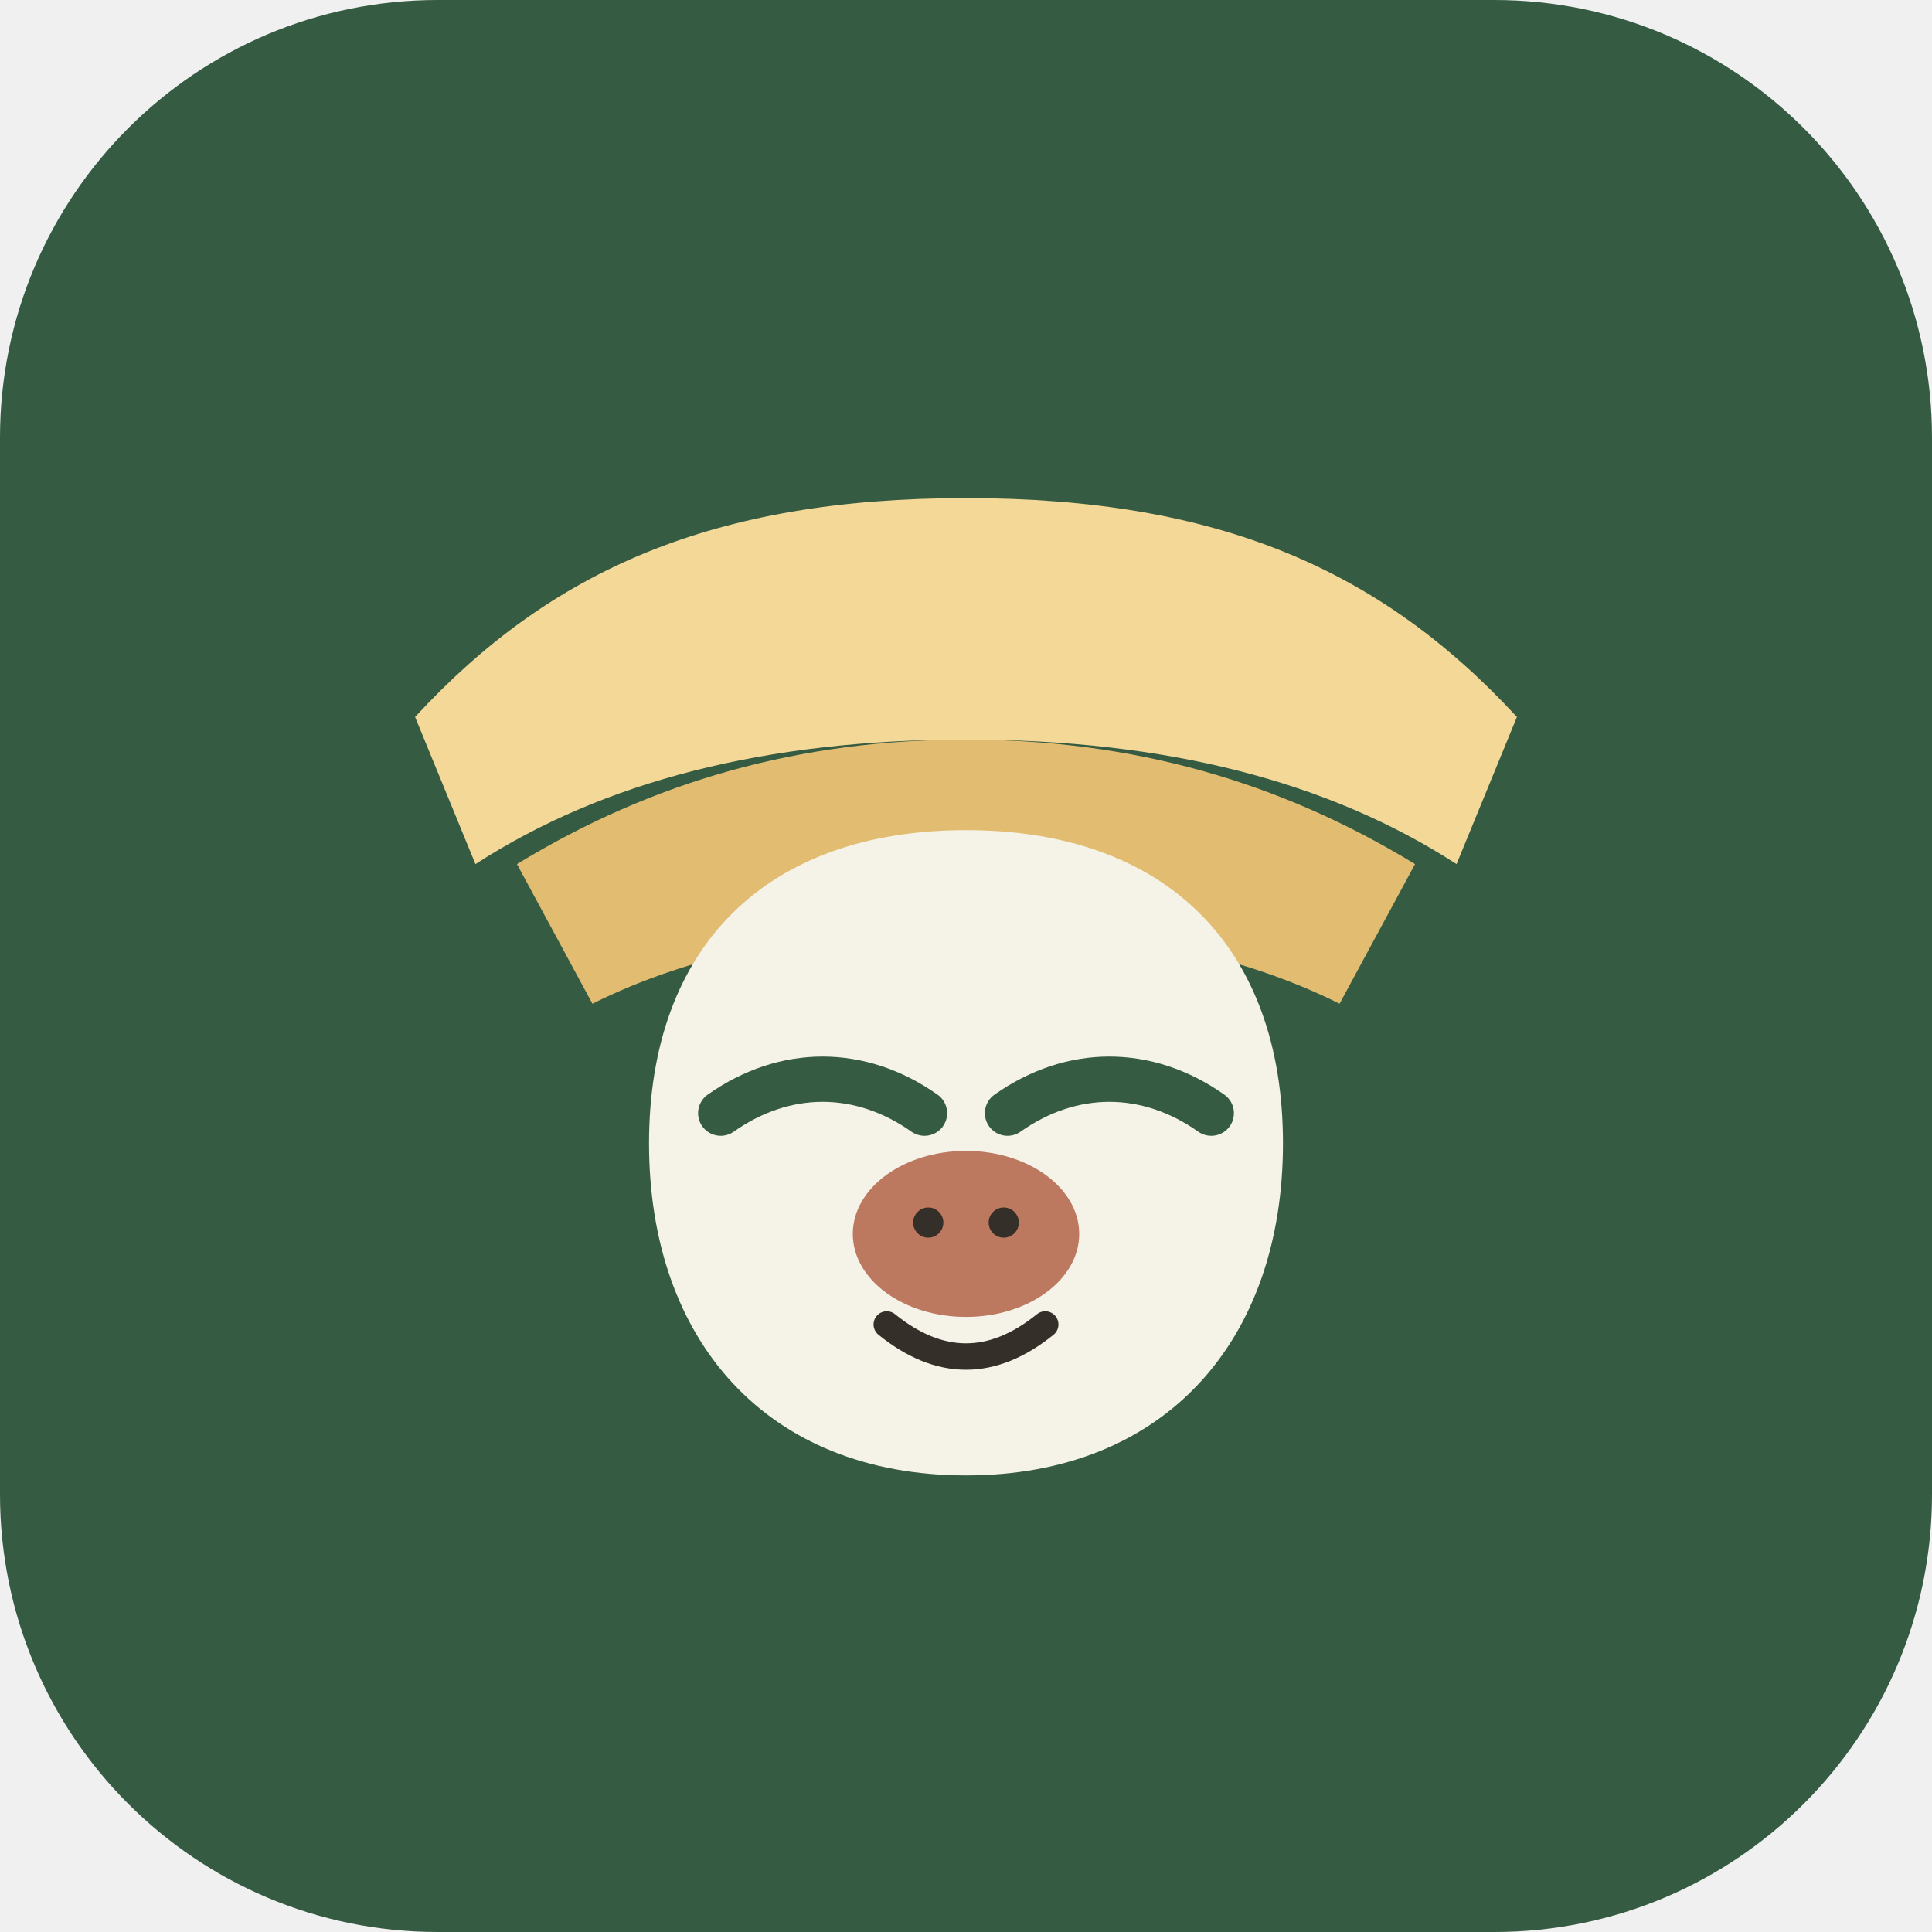
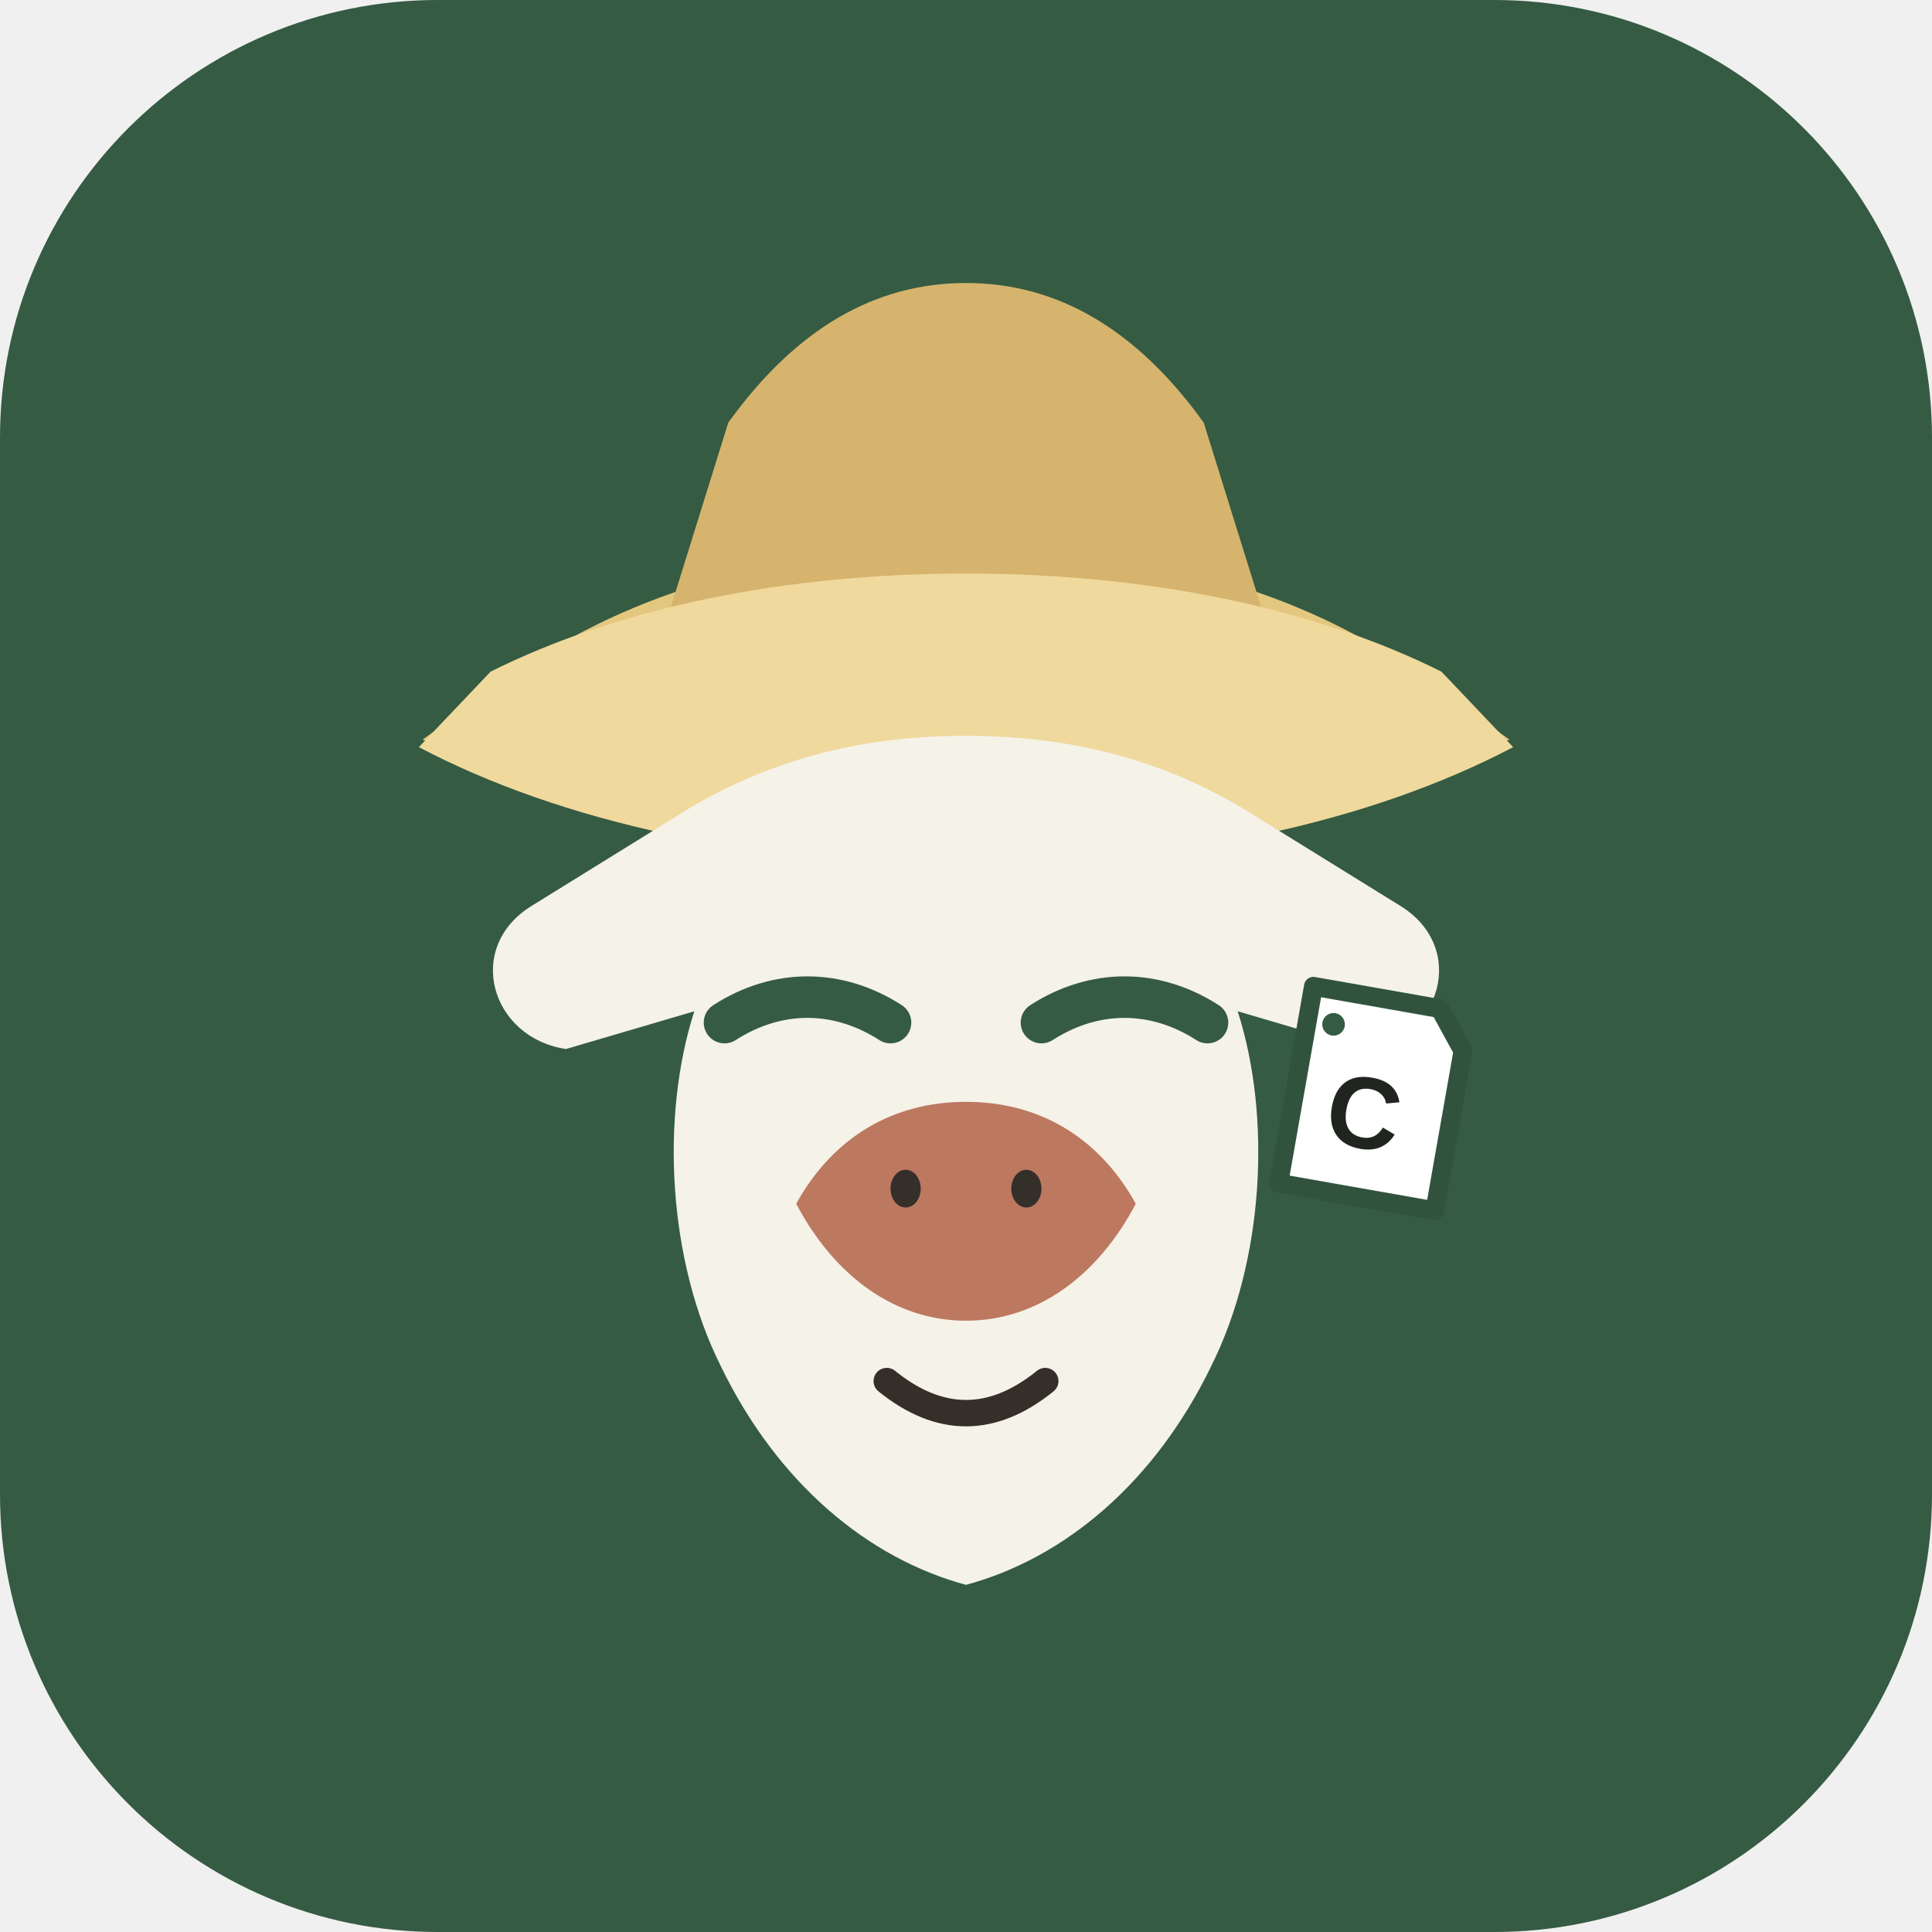
- <svg xmlns="http://www.w3.org/2000/svg" viewBox="0 0 512 512">
+ <svg xmlns="http://www.w3.org/2000/svg" viewBox="0 0 512 512" role="img" aria-label="Cowboy cow head icon">
  <rect width="512" height="512" rx="116" fill="#355b43" />
-   <path d="M110 190c36-39 79-58 146-58s110 19 146 58l-16 39c-34-22-77-33-130-33s-96 11-130 33z" fill="#f3d898" />
-   <path d="M137 229c36-22 75-33 119-33s83 11 119 33l-20 37c-26-13-59-20-99-20s-73 7-99 20z" fill="#e2bd71" />
-   <path d="M172 303c0-52 31-83 84-83s84 31 84 83-31 88-84 88-84-36-84-88" fill="#f5f2e8" />
-   <path d="M191 295c17-12 37-12 54 0m22 0c17-12 37-12 54 0" fill="none" stroke="#355b43" stroke-width="12" stroke-linecap="round" />
-   <ellipse cx="256" cy="327" rx="30" ry="22" fill="#bd7860" />
-   <circle cx="246" cy="324" r="4" fill="#352f29" />
-   <circle cx="266" cy="324" r="4" fill="#352f29" />
-   <path d="M235 351q21 17 42 0" fill="none" stroke="#352f29" stroke-width="7" stroke-linecap="round" />
+   <path d="M137 178c30-21 70-33 119-33s89 12 119 33l25 18c-40 19-92 28-144 28s-104-9-144-28z" fill="#e4c77f" />
+   <path d="M193 112c18-25 39-37 63-37s45 12 63 37l19 61H174z" fill="#d6b46d" />
+   <path d="M130 178c34-17 78-26 126-26s92 9 126 26l19 20c-38 20-89 31-145 31s-107-11-145-31z" fill="#f0d99d" />
+   <path d="M183 214c22-13 46-19 73-19s51 6 73 19l42 26c18 11 11 35-9 38l-34-10c9 28 7 66-7 94-15 31-39 51-65 58-26-7-50-27-65-58-14-28-16-66-7-94l-34 10c-20-3-27-27-9-38z" fill="#f5f2e8" />
+   <path d="M192 271c14-9 30-9 44 0m40 0c14-9 30-9 44 0" fill="none" stroke="#355b43" stroke-width="11" stroke-linecap="round" />
+   <path d="M211 319c10-18 26-27 45-27s35 9 45 27c-10 19-26 31-45 31s-35-12-45-31" fill="#bd7860" />
+   <ellipse cx="240" cy="315" rx="4" ry="5" fill="#352f29" />
+   <ellipse cx="272" cy="315" rx="4" ry="5" fill="#352f29" />
+   <path d="M235 366q21 17 42 0" fill="none" stroke="#352f29" stroke-width="7" stroke-linecap="round" />
+   <g transform="rotate(10 361 286)">
+     <path d="M344 264h34l8 10v43h-42z" fill="#fff" stroke="#31533d" stroke-width="5" stroke-linejoin="round" />
+     <circle cx="351" cy="273" r="3" fill="#355b43" />
+     <text x="363" y="304" text-anchor="middle" font-family="Arial,sans-serif" font-size="27" font-weight="800" fill="#20251f">C</text>
+   </g>
</svg>
